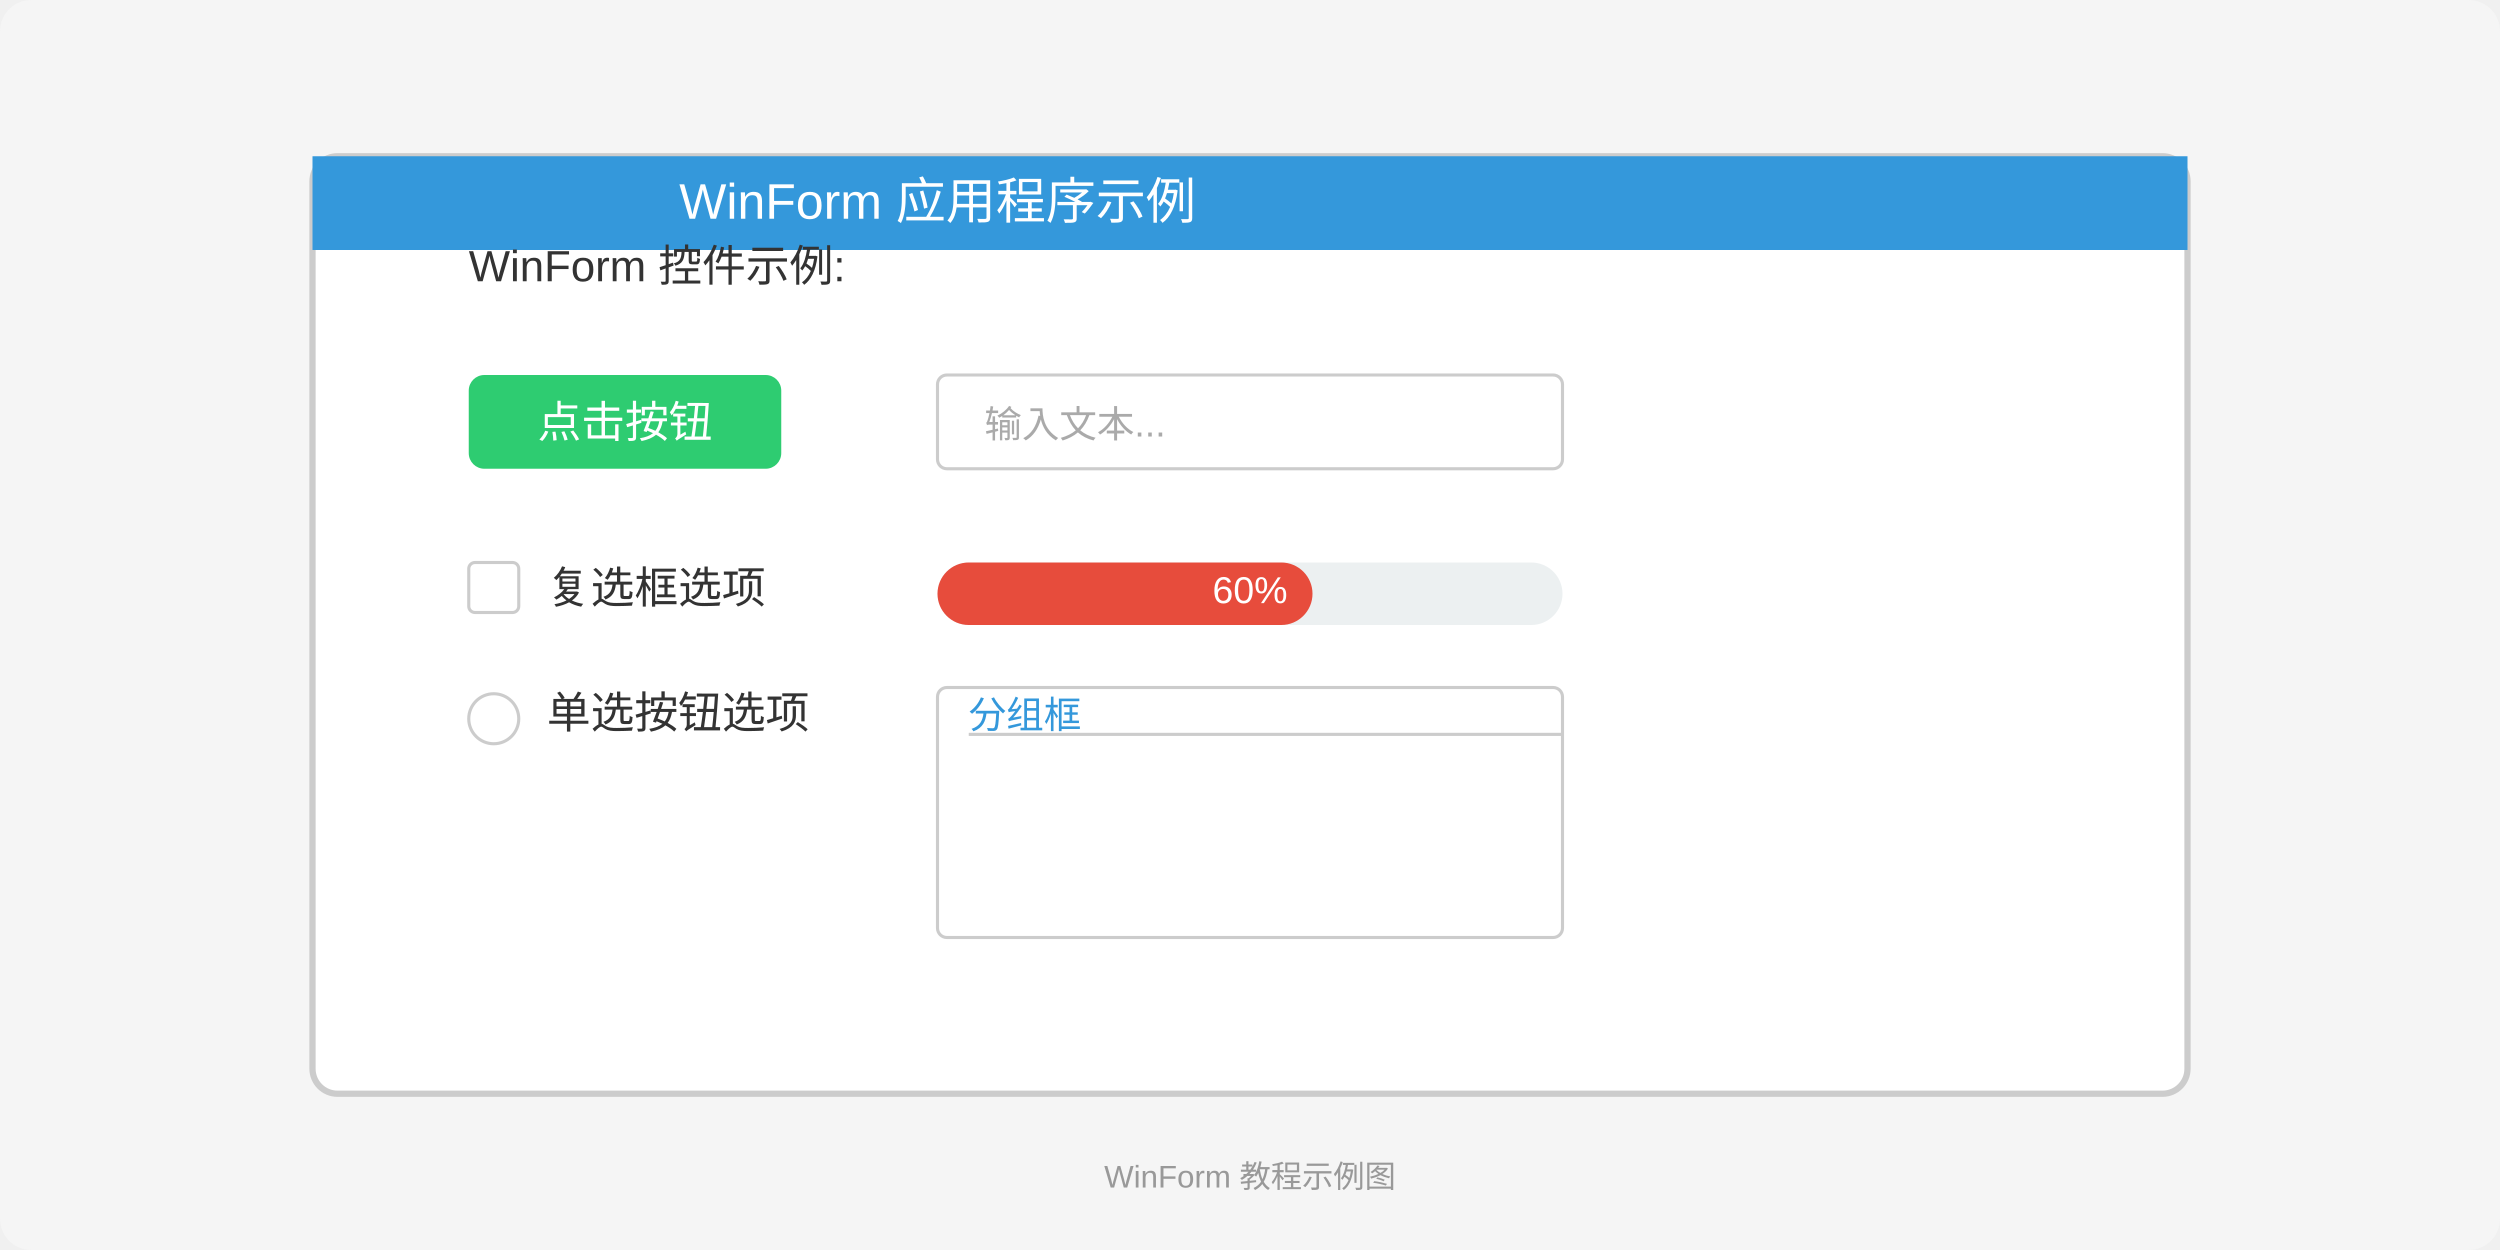
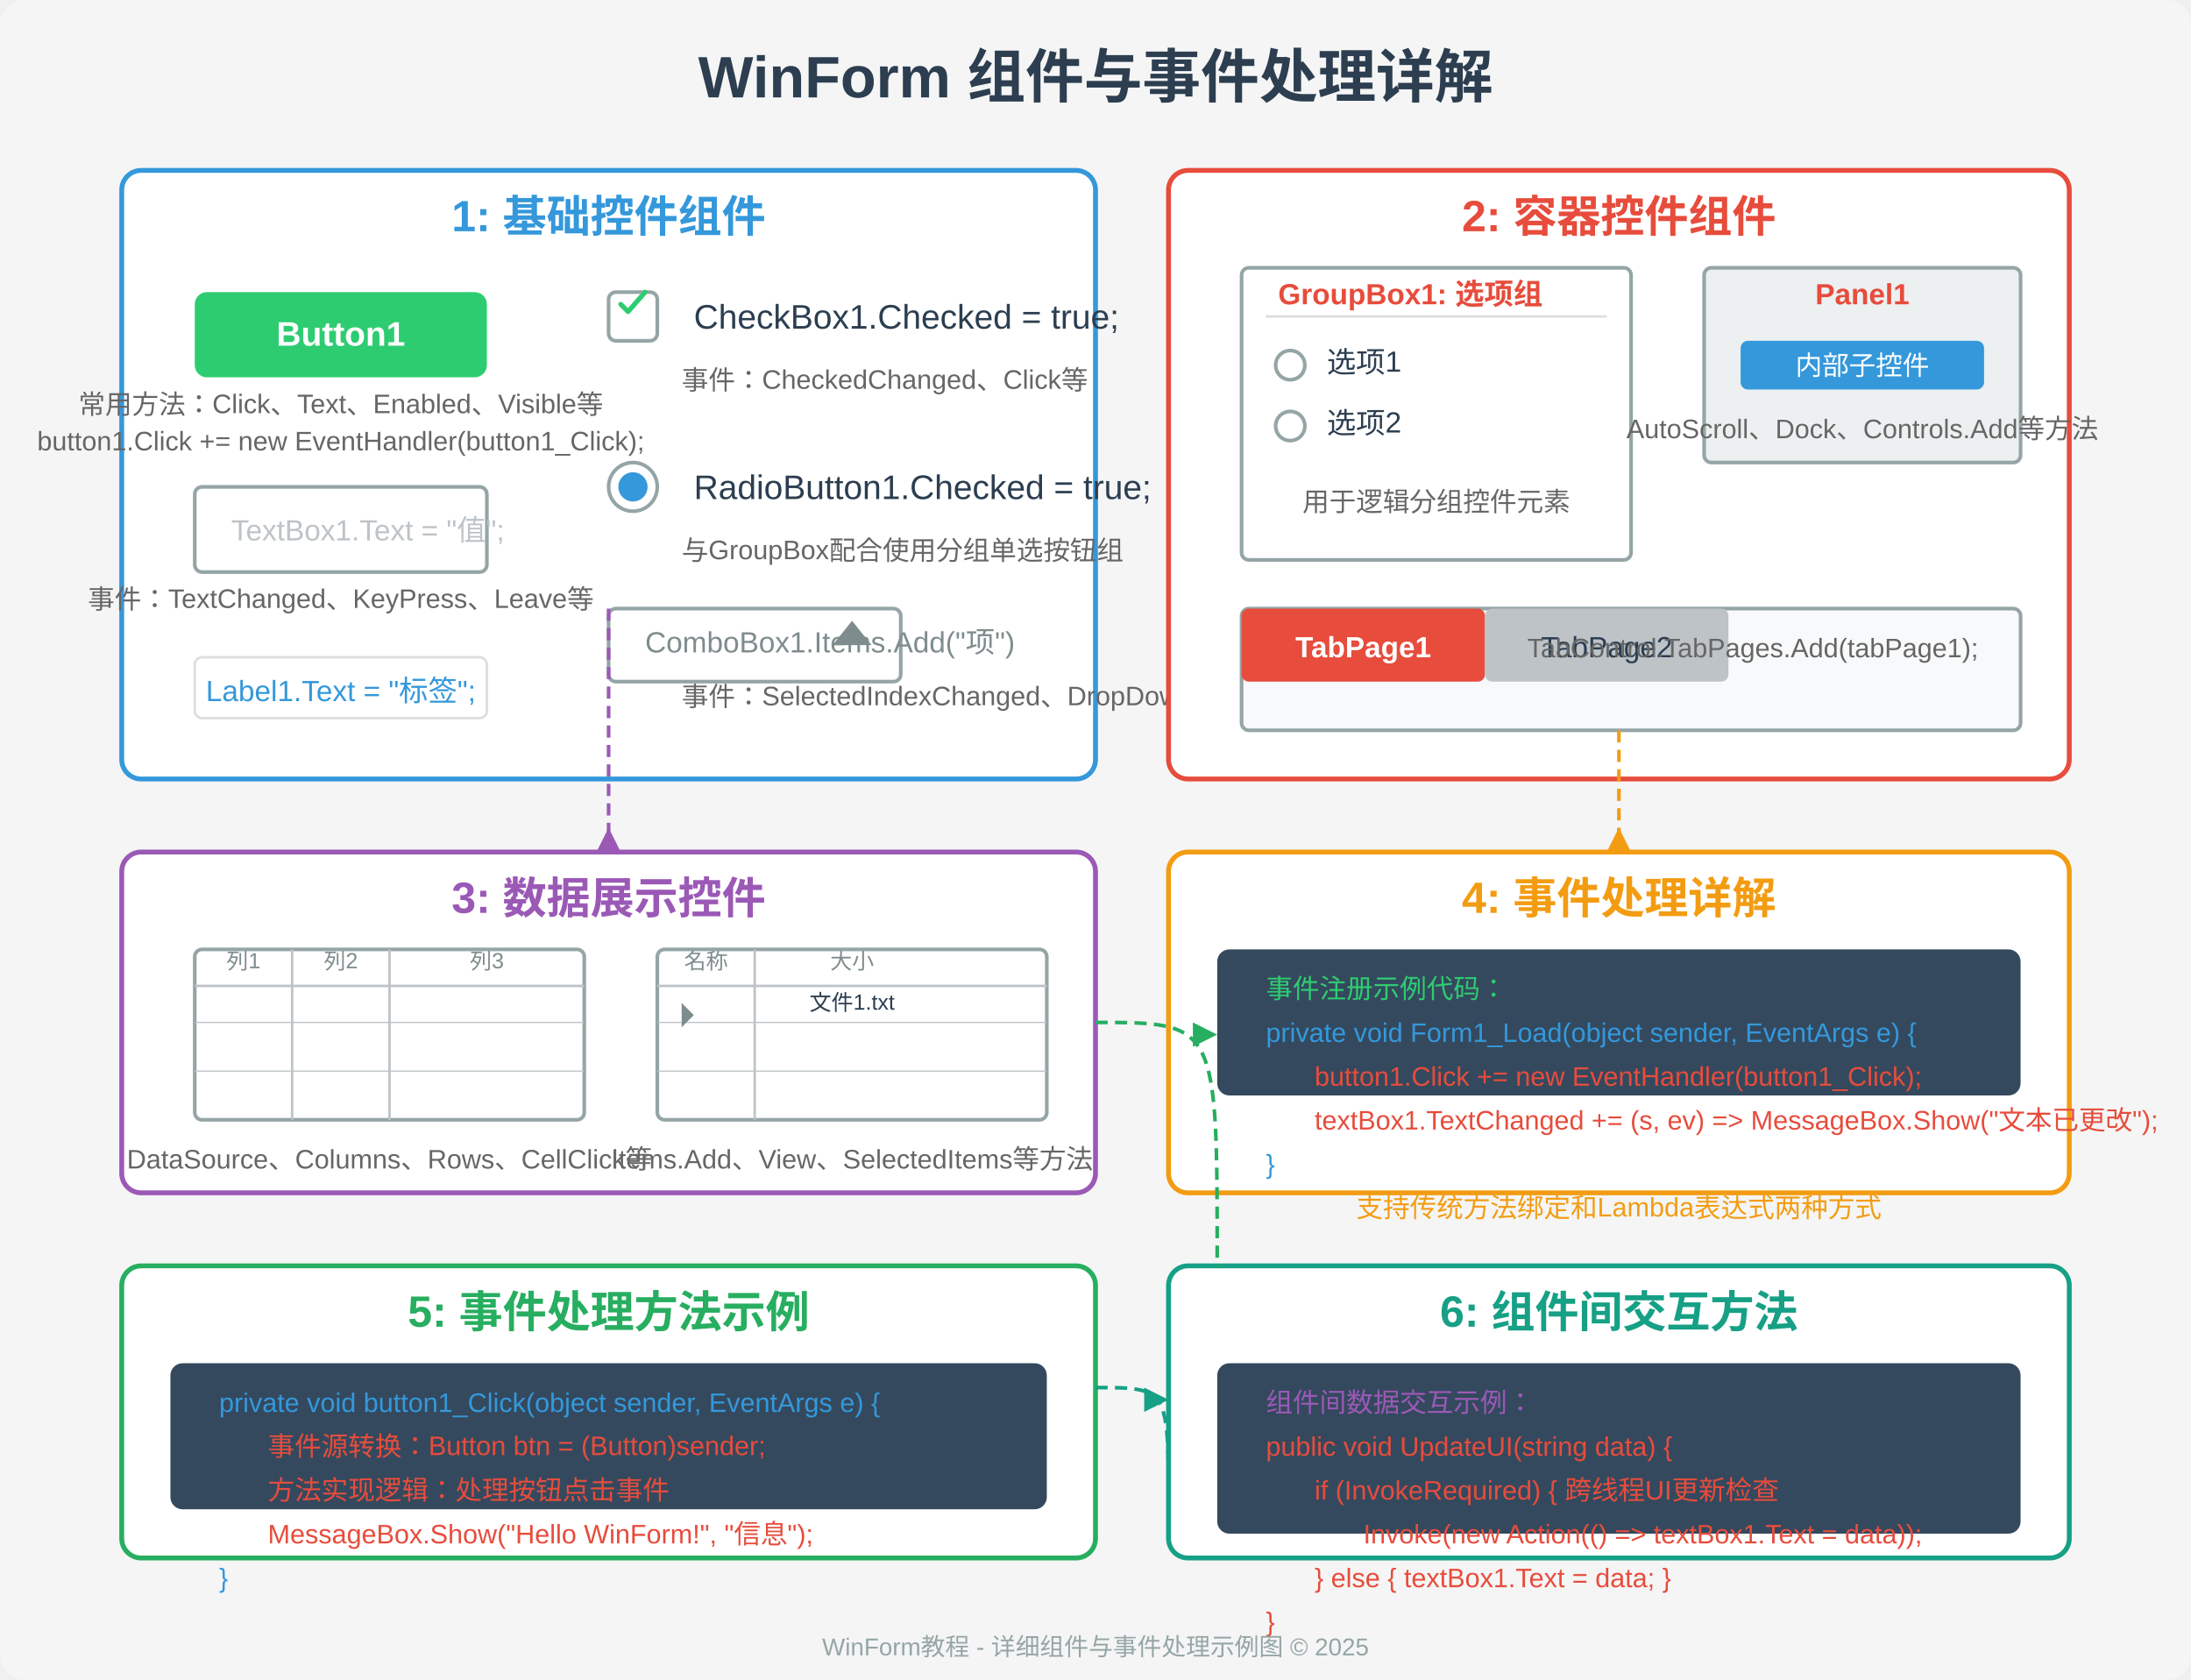
- <svg xmlns="http://www.w3.org/2000/svg" width="800" height="400">
-   <rect width="800" height="400" fill="#f5f5f5" rx="10" ry="10" />
-   <rect x="100" y="50" width="600" height="300" fill="#ffffff" stroke="#cccccc" stroke-width="2" rx="8" ry="8" />
-   <rect x="100" y="50" width="600" height="30" fill="#3498db" rx="8 8 0 0" ry="8 8 0 0" />
-   <text x="300" y="70" font-family="Arial, sans-serif" font-size="16" fill="white" text-anchor="middle">WinForm 应用程序示例</text>
-   <rect x="150" y="120" width="100" height="30" fill="#2ecc71" rx="5" ry="5" />
-   <text x="200" y="140" font-family="Arial, sans-serif" font-size="14" fill="white" text-anchor="middle">点击按钮</text>
-   <rect x="300" y="120" width="200" height="30" fill="white" stroke="#cccccc" stroke-width="1" rx="3" ry="3" />
-   <text x="315" y="140" font-family="Arial, sans-serif" font-size="12" fill="#aaaaaa" text-anchor="start">输入文本...</text>
-   <text x="150" y="90" font-family="Arial, sans-serif" font-size="14" fill="#333333" text-anchor="start">WinForm 控件示例:</text>
-   <rect x="150" y="180" width="16" height="16" fill="white" stroke="#cccccc" stroke-width="1" rx="2" ry="2" />
-   <text x="175" y="193" font-family="Arial, sans-serif" font-size="14" fill="#333333" text-anchor="start">复选框选项</text>
-   <circle cx="158" cy="230" r="8" fill="white" stroke="#cccccc" stroke-width="1" />
-   <text x="175" y="233" font-family="Arial, sans-serif" font-size="14" fill="#333333" text-anchor="start">单选按钮选项</text>
-   <rect x="300" y="180" width="200" height="20" fill="#ecf0f1" rx="10" ry="10" />
-   <rect x="300" y="180" width="120" height="20" fill="#e74c3c" rx="10" ry="10" />
-   <text x="400" y="193" font-family="Arial, sans-serif" font-size="12" fill="white" text-anchor="middle">60%</text>
-   <rect x="300" y="220" width="200" height="80" fill="white" stroke="#cccccc" stroke-width="1" rx="3" ry="3" />
-   <text x="310" y="233" font-family="Arial, sans-serif" font-size="12" fill="#3498db" text-anchor="start">分组框</text>
-   <line x1="310" y1="235" x2="500" y2="235" stroke="#cccccc" stroke-width="1" />
-   <text x="400" y="380" font-family="Arial, sans-serif" font-size="10" fill="#999999" text-anchor="middle">WinForm 教程示例图</text>
+ <svg xmlns="http://www.w3.org/2000/svg" width="900" height="690">
+   <rect width="900" height="690" fill="#f5f5f5" rx="10" ry="10" />
+   <text x="450" y="40" font-family="Arial" font-size="24" font-weight="bold" fill="#2c3e50" text-anchor="middle">WinForm 组件与事件处理详解</text>
+   <rect x="50" y="70" width="400" height="250" fill="#ffffff" stroke="#3498db" stroke-width="2" rx="8" ry="8" />
+   <text x="250" y="95" font-family="Arial" font-size="18" font-weight="bold" fill="#3498db" text-anchor="middle">1: 基础控件组件</text>
+   <rect x="80" y="120" width="120" height="35" fill="#2ecc71" rx="5" ry="5" />
+   <text x="140" y="142" font-family="Arial" font-size="14" font-weight="bold" fill="white" text-anchor="middle">Button1</text>
+   <text x="140" y="170" font-family="Arial" font-size="11" fill="#666" text-anchor="middle">常用方法：Click、Text、Enabled、Visible等</text>
+   <text x="140" y="185" font-family="Arial" font-size="11" fill="#666" text-anchor="middle">button1.Click += new EventHandler(button1_Click);</text>
+   <rect x="80" y="200" width="120" height="35" fill="white" stroke="#95a5a6" stroke-width="1.5" rx="3" ry="3" />
+   <text x="95" y="222" font-family="Arial" font-size="12" fill="#bdc3c7" text-anchor="start">TextBox1.Text = "值";</text>
+   <text x="140" y="250" font-family="Arial" font-size="11" fill="#666" text-anchor="middle">事件：TextChanged、KeyPress、Leave等</text>
+   <rect x="80" y="270" width="120" height="25" fill="white" stroke="#ddd" stroke-width="1" rx="3" ry="3" />
+   <text x="140" y="288" font-family="Arial" font-size="12" fill="#3498db" text-anchor="middle">Label1.Text = "标签";</text>
+   <rect x="250" y="120" width="20" height="20" fill="white" stroke="#95a5a6" stroke-width="1.5" rx="3" ry="3" />
+   <path d="M255,125 L258,128 L265,120" stroke="#2ecc71" stroke-width="2" fill="none" stroke-linecap="round" stroke-linejoin="round" />
+   <text x="285" y="135" font-family="Arial" font-size="14" fill="#2c3e50" text-anchor="start">CheckBox1.Checked = true;</text>
+   <text x="280" y="160" font-family="Arial" font-size="11" fill="#666" text-anchor="start">事件：CheckedChanged、Click等</text>
+   <circle cx="260" cy="200" r="10" fill="white" stroke="#95a5a6" stroke-width="1.5" />
+   <circle cx="260" cy="200" r="6" fill="#3498db" />
+   <text x="285" y="205" font-family="Arial" font-size="14" fill="#2c3e50" text-anchor="start">RadioButton1.Checked = true;</text>
+   <text x="280" y="230" font-family="Arial" font-size="11" fill="#666" text-anchor="start">与GroupBox配合使用分组单选按钮组</text>
+   <rect x="250" y="250" width="120" height="30" fill="white" stroke="#95a5a6" stroke-width="1.5" rx="3" ry="3" />
+   <polygon points="350,255 358,265 342,265" fill="#7f8c8d" />
+   <text x="265" y="268" font-family="Arial" font-size="12" fill="#7f8c8d" text-anchor="start">ComboBox1.Items.Add("项")</text>
+   <text x="280" y="290" font-family="Arial" font-size="11" fill="#666" text-anchor="start">事件：SelectedIndexChanged、DropDownClosed等</text>
+   <rect x="480" y="70" width="370" height="250" fill="#ffffff" stroke="#e74c3c" stroke-width="2" rx="8" ry="8" />
+   <text x="665" y="95" font-family="Arial" font-size="18" font-weight="bold" fill="#e74c3c" text-anchor="middle">2: 容器控件组件</text>
+   <rect x="510" y="110" width="160" height="120" fill="white" stroke="#95a5a6" stroke-width="1.5" rx="3" ry="3" />
+   <text x="525" y="125" font-family="Arial" font-size="12" font-weight="bold" fill="#e74c3c" text-anchor="start">GroupBox1: 选项组</text>
+   <line x1="520" y1="130" x2="660" y2="130" stroke="#ddd" stroke-width="1" />
+   <circle cx="530" cy="150" r="6" fill="white" stroke="#95a5a6" stroke-width="1.5" />
+   <text x="545" y="153" font-family="Arial" font-size="12" fill="#2c3e50" text-anchor="start">选项1</text>
+   <circle cx="530" cy="175" r="6" fill="white" stroke="#95a5a6" stroke-width="1.5" />
+   <text x="545" y="178" font-family="Arial" font-size="12" fill="#2c3e50" text-anchor="start">选项2</text>
+   <text x="590" y="210" font-family="Arial" font-size="11" fill="#666" text-anchor="middle">用于逻辑分组控件元素</text>
+   <rect x="700" y="110" width="130" height="80" fill="#ecf0f1" stroke="#95a5a6" stroke-width="1.5" rx="3" ry="3" />
+   <text x="765" y="125" font-family="Arial" font-size="12" font-weight="bold" fill="#e74c3c" text-anchor="middle">Panel1</text>
+   <rect x="715" y="140" width="100" height="20" fill="#3498db" rx="3" ry="3" />
+   <text x="765" y="154" font-family="Arial" font-size="11" fill="white" text-anchor="middle">内部子控件</text>
+   <text x="765" y="180" font-family="Arial" font-size="11" fill="#666" text-anchor="middle">AutoScroll、Dock、Controls.Add等方法</text>
+   <rect x="510" y="250" width="320" height="50" fill="#f8f9fa" stroke="#95a5a6" stroke-width="1.5" rx="3" ry="3" />
+   <rect x="510" y="250" width="100" height="30" fill="#e74c3c" rx="3" ry="3" />
+   <text x="560" y="270" font-family="Arial" font-size="12" font-weight="bold" fill="white" text-anchor="middle">TabPage1</text>
+   <rect x="610" y="250" width="100" height="30" fill="#bdc3c7" rx="3" ry="3" />
+   <text x="660" y="270" font-family="Arial" font-size="12" fill="#2c3e50" text-anchor="middle">TabPage2</text>
+   <text x="720" y="270" font-family="Arial" font-size="11" fill="#666" text-anchor="middle">TabControl.TabPages.Add(tabPage1);</text>
+   <rect x="50" y="350" width="400" height="140" fill="#ffffff" stroke="#9b59b6" stroke-width="2" rx="8" ry="8" />
+   <text x="250" y="375" font-family="Arial" font-size="18" font-weight="bold" fill="#9b59b6" text-anchor="middle">3: 数据展示控件</text>
+   <rect x="80" y="390" width="160" height="70" fill="white" stroke="#95a5a6" stroke-width="1.5" rx="3" ry="3" />
+   <line x1="80" y1="405" x2="240" y2="405" stroke="#bdc3c7" stroke-width="1" />
+   <line x1="120" y1="390" x2="120" y2="460" stroke="#bdc3c7" stroke-width="1" />
+   <line x1="160" y1="390" x2="160" y2="460" stroke="#bdc3c7" stroke-width="1" />
+   <line x1="80" y1="420" x2="240" y2="420" stroke="#bdc3c7" stroke-width="0.5" />
+   <line x1="80" y1="440" x2="240" y2="440" stroke="#bdc3c7" stroke-width="0.5" />
+   <text x="100" y="398" font-family="Arial" font-size="9" fill="#7f8c8d" text-anchor="middle">列1</text>
+   <text x="140" y="398" font-family="Arial" font-size="9" fill="#7f8c8d" text-anchor="middle">列2</text>
+   <text x="200" y="398" font-family="Arial" font-size="9" fill="#7f8c8d" text-anchor="middle">列3</text>
+   <text x="160" y="480" font-family="Arial" font-size="11" fill="#666" text-anchor="middle">DataSource、Columns、Rows、CellClick等</text>
+   <rect x="270" y="390" width="160" height="70" fill="white" stroke="#95a5a6" stroke-width="1.5" rx="3" ry="3" />
+   <line x1="270" y1="405" x2="430" y2="405" stroke="#bdc3c7" stroke-width="1" />
+   <line x1="310" y1="390" x2="310" y2="460" stroke="#bdc3c7" stroke-width="1" />
+   <line x1="270" y1="420" x2="430" y2="420" stroke="#bdc3c7" stroke-width="0.5" />
+   <line x1="270" y1="440" x2="430" y2="440" stroke="#bdc3c7" stroke-width="0.5" />
+   <text x="290" y="398" font-family="Arial" font-size="9" fill="#7f8c8d" text-anchor="middle">名称</text>
+   <text x="350" y="398" font-family="Arial" font-size="9" fill="#7f8c8d" text-anchor="middle">大小</text>
+   <polygon points="280,412 285,417 280,422" fill="#7f8c8d" />
+   <text x="350" y="415" font-family="Arial" font-size="9" fill="#2c3e50" text-anchor="middle">文件1.txt</text>
+   <text x="350" y="480" font-family="Arial" font-size="11" fill="#666" text-anchor="middle">Items.Add、View、SelectedItems等方法</text>
+   <rect x="480" y="350" width="370" height="140" fill="#ffffff" stroke="#f39c12" stroke-width="2" rx="8" ry="8" />
+   <text x="665" y="375" font-family="Arial" font-size="18" font-weight="bold" fill="#f39c12" text-anchor="middle">4: 事件处理详解</text>
+   <rect x="500" y="390" width="330" height="60" fill="#34495e" rx="5" ry="5" />
+   <text x="520" y="410" font-family="Arial" font-size="11" fill="#2ecc71" text-anchor="start">事件注册示例代码：</text>
+   <text x="520" y="428" font-family="Arial" font-size="11" fill="#3498db" text-anchor="start">private void Form1_Load(object sender, EventArgs e) {</text>
+   <text x="540" y="446" font-family="Arial" font-size="11" fill="#e74c3c" text-anchor="start">    button1.Click += new EventHandler(button1_Click);</text>
+   <text x="540" y="464" font-family="Arial" font-size="11" fill="#e74c3c" text-anchor="start">    textBox1.TextChanged += (s, ev) =&gt; MessageBox.Show("文本已更改");</text>
+   <text x="520" y="482" font-family="Arial" font-size="11" fill="#3498db" text-anchor="start">}</text>
+   <text x="665" y="500" font-family="Arial" font-size="11" fill="#f39c12" text-anchor="middle">支持传统方法绑定和Lambda表达式两种方式</text>
+   <rect x="50" y="520" width="400" height="120" fill="#ffffff" stroke="#27ae60" stroke-width="2" rx="8" ry="8" />
+   <text x="250" y="545" font-family="Arial" font-size="18" font-weight="bold" fill="#27ae60" text-anchor="middle">5: 事件处理方法示例</text>
+   <rect x="70" y="560" width="360" height="60" fill="#34495e" rx="5" ry="5" />
+   <text x="90" y="580" font-family="Arial" font-size="11" fill="#3498db" text-anchor="start">private void button1_Click(object sender, EventArgs e) {</text>
+   <text x="110" y="598" font-family="Arial" font-size="11" fill="#e74c3c" text-anchor="start">    事件源转换：Button btn = (Button)sender;</text>
+   <text x="110" y="616" font-family="Arial" font-size="11" fill="#e74c3c" text-anchor="start">    方法实现逻辑：处理按钮点击事件</text>
+   <text x="110" y="634" font-family="Arial" font-size="11" fill="#e74c3c" text-anchor="start">    MessageBox.Show("Hello WinForm!", "信息");</text>
+   <text x="90" y="652" font-family="Arial" font-size="11" fill="#3498db" text-anchor="start">}</text>
+   <rect x="480" y="520" width="370" height="120" fill="#ffffff" stroke="#16a085" stroke-width="2" rx="8" ry="8" />
+   <text x="665" y="545" font-family="Arial" font-size="18" font-weight="bold" fill="#16a085" text-anchor="middle">6: 组件间交互方法</text>
+   <rect x="500" y="560" width="330" height="70" fill="#34495e" rx="5" ry="5" />
+   <text x="520" y="580" font-family="Arial" font-size="11" fill="#9b59b6" text-anchor="start">组件间数据交互示例：</text>
+   <text x="520" y="598" font-family="Arial" font-size="11" fill="#e74c3c" text-anchor="start">public void UpdateUI(string data) {</text>
+   <text x="540" y="616" font-family="Arial" font-size="11" fill="#e74c3c" text-anchor="start">    if (InvokeRequired) { 跨线程UI更新检查</text>
+   <text x="560" y="634" font-family="Arial" font-size="11" fill="#e74c3c" text-anchor="start">      Invoke(new Action(() =&gt; textBox1.Text = data));</text>
+   <text x="540" y="652" font-family="Arial" font-size="11" fill="#e74c3c" text-anchor="start">    } else { textBox1.Text = data; }</text>
+   <text x="520" y="670" font-family="Arial" font-size="11" fill="#e74c3c" text-anchor="start">}</text>
+   <text x="450" y="680" font-family="Arial" font-size="10" fill="#95a5a6" text-anchor="middle">WinForm教程 - 详细组件与事件处理示例图 © 2025</text>
+   <path d="M250,250 C250,300 250,300 250,350" stroke="#9b59b6" stroke-width="1.5" stroke-dasharray="5,3" fill="none" />
+   <path d="M665,300 C665,320 665,320 665,350" stroke="#f39c12" stroke-width="1.5" stroke-dasharray="5,3" fill="none" />
+   <path d="M450,420 C500,420 500,420 500,520" stroke="#27ae60" stroke-width="1.5" stroke-dasharray="5,3" fill="none" />
+   <path d="M450,570 C480,570 480,570 480,620" stroke="#16a085" stroke-width="1.5" stroke-dasharray="5,3" fill="none" />
+   <polygon points="665,340 670,350 660,350" fill="#f39c12" />
+   <polygon points="250,340 255,350 245,350" fill="#9b59b6" />
+   <polygon points="490,420 500,425 490,430" fill="#27ae60" />
+   <polygon points="470,570 480,575 470,580" fill="#16a085" />
</svg>
